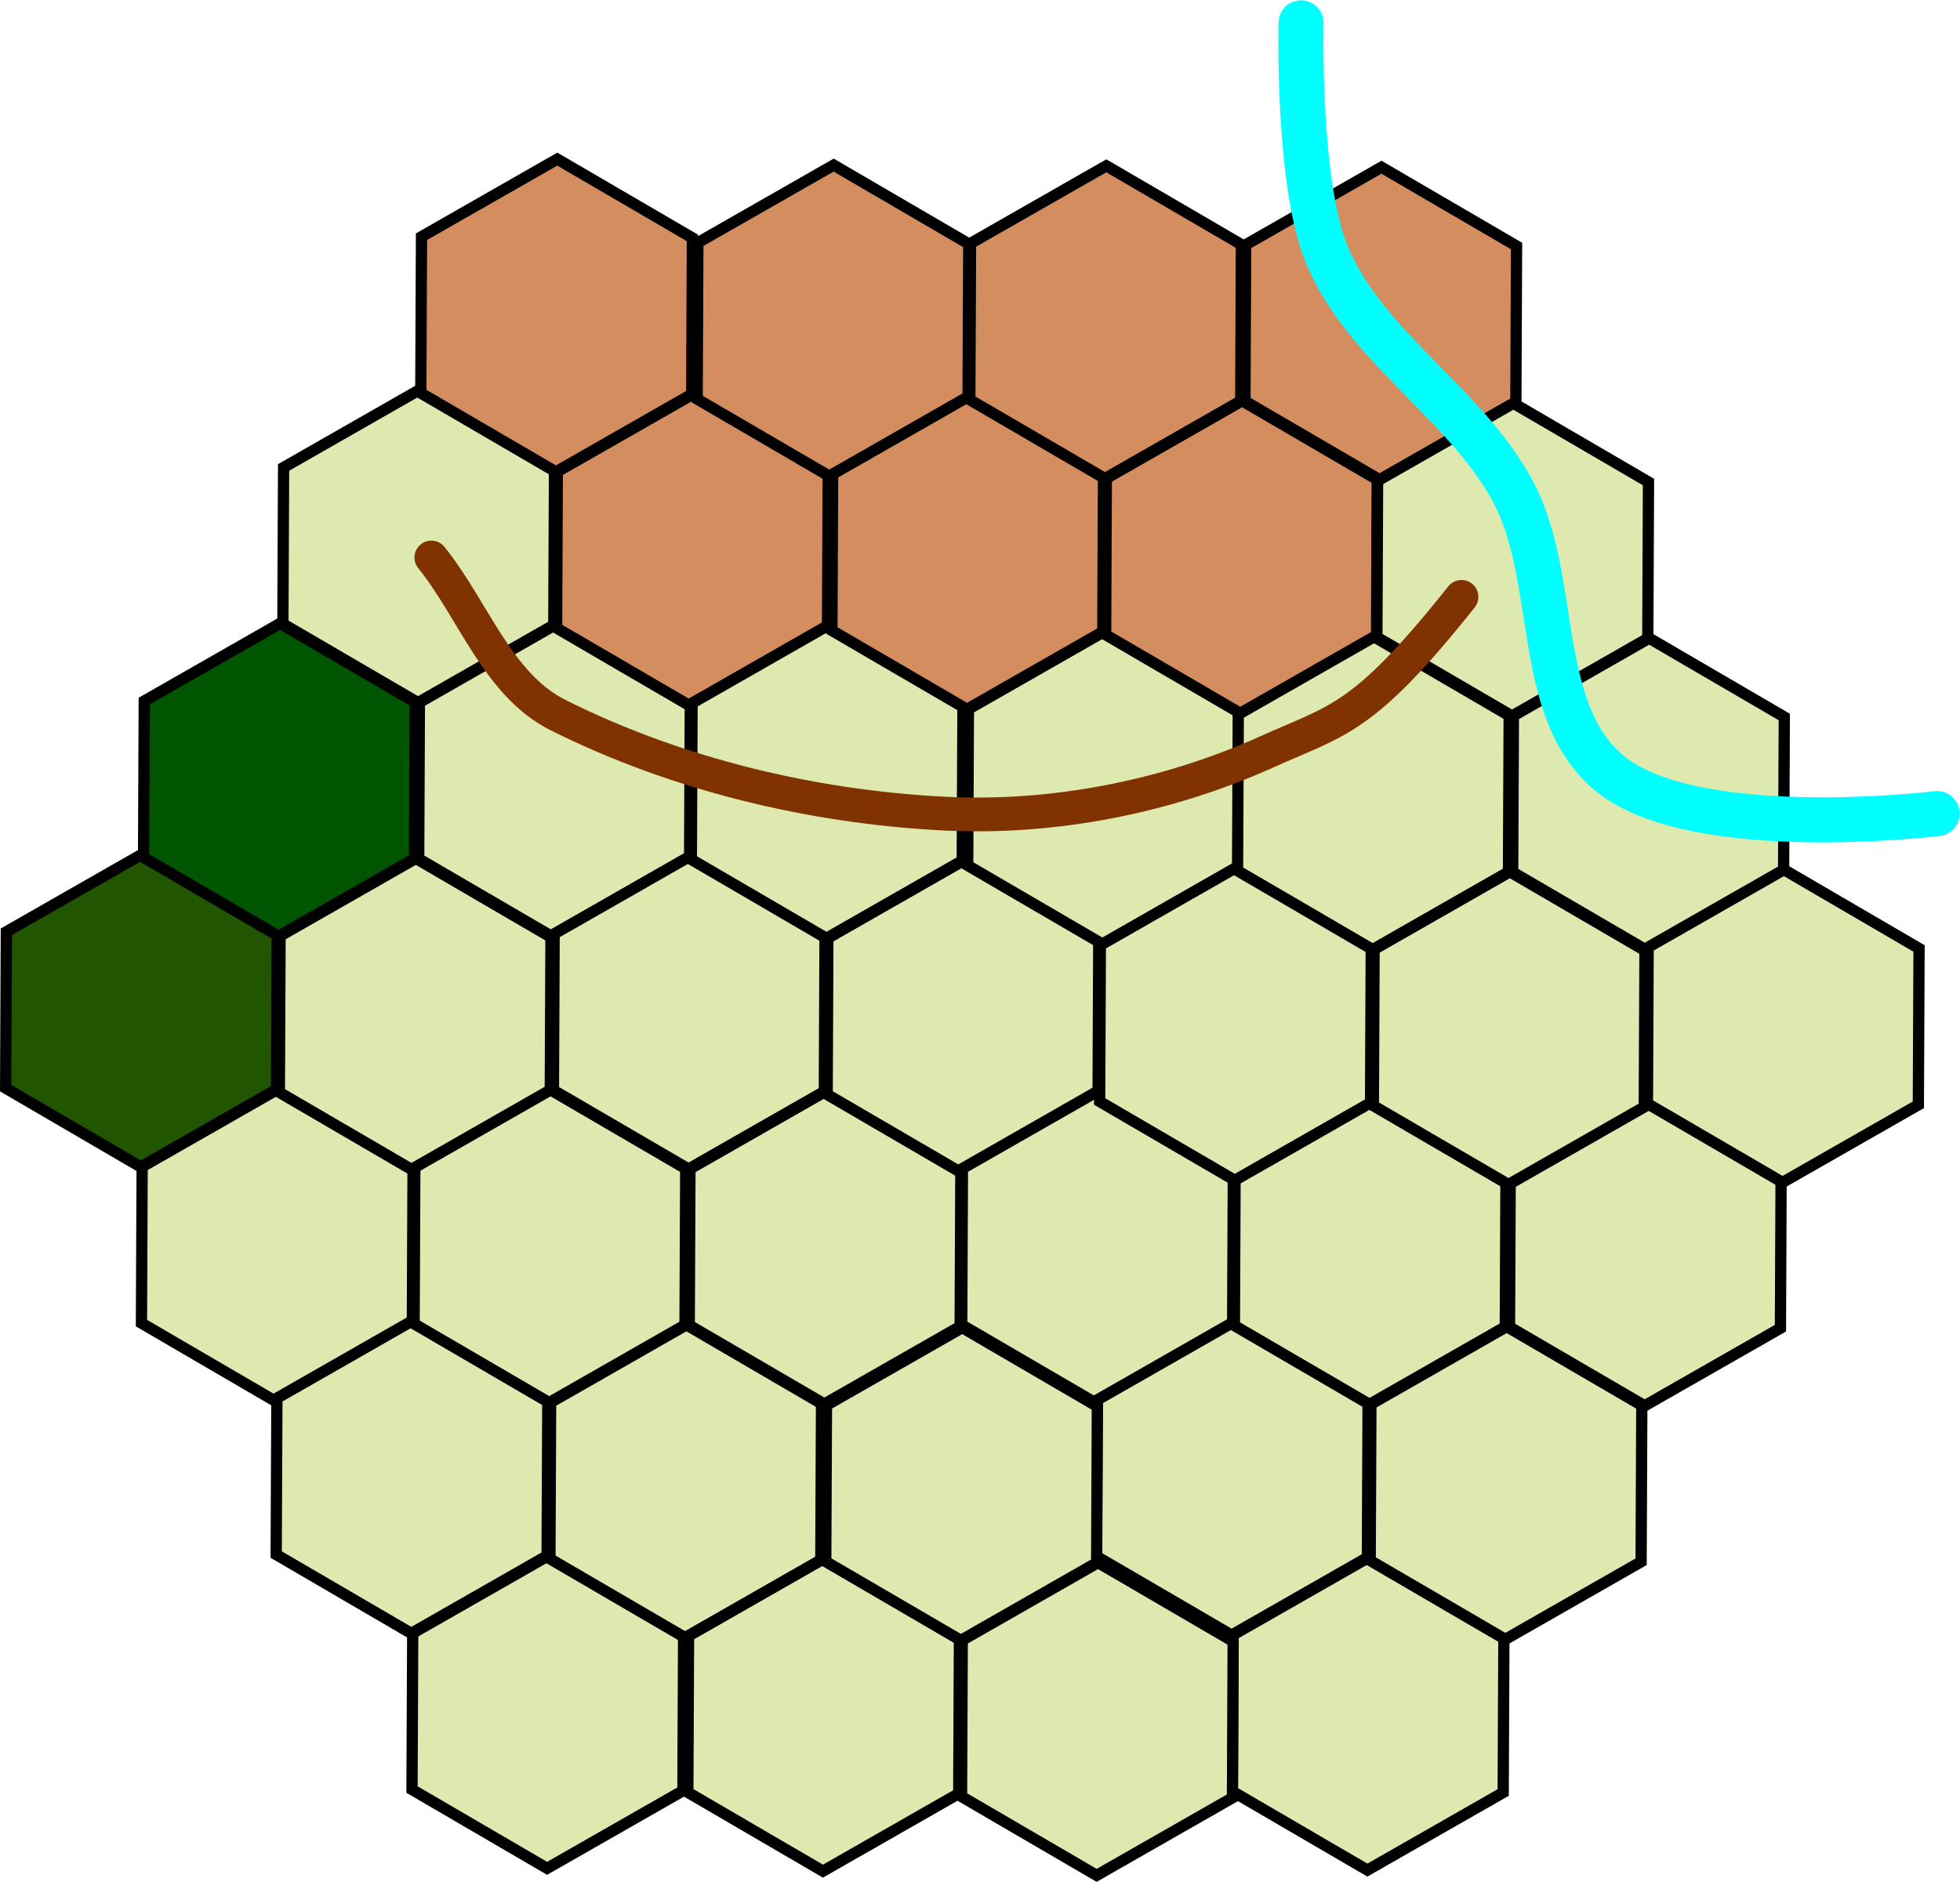
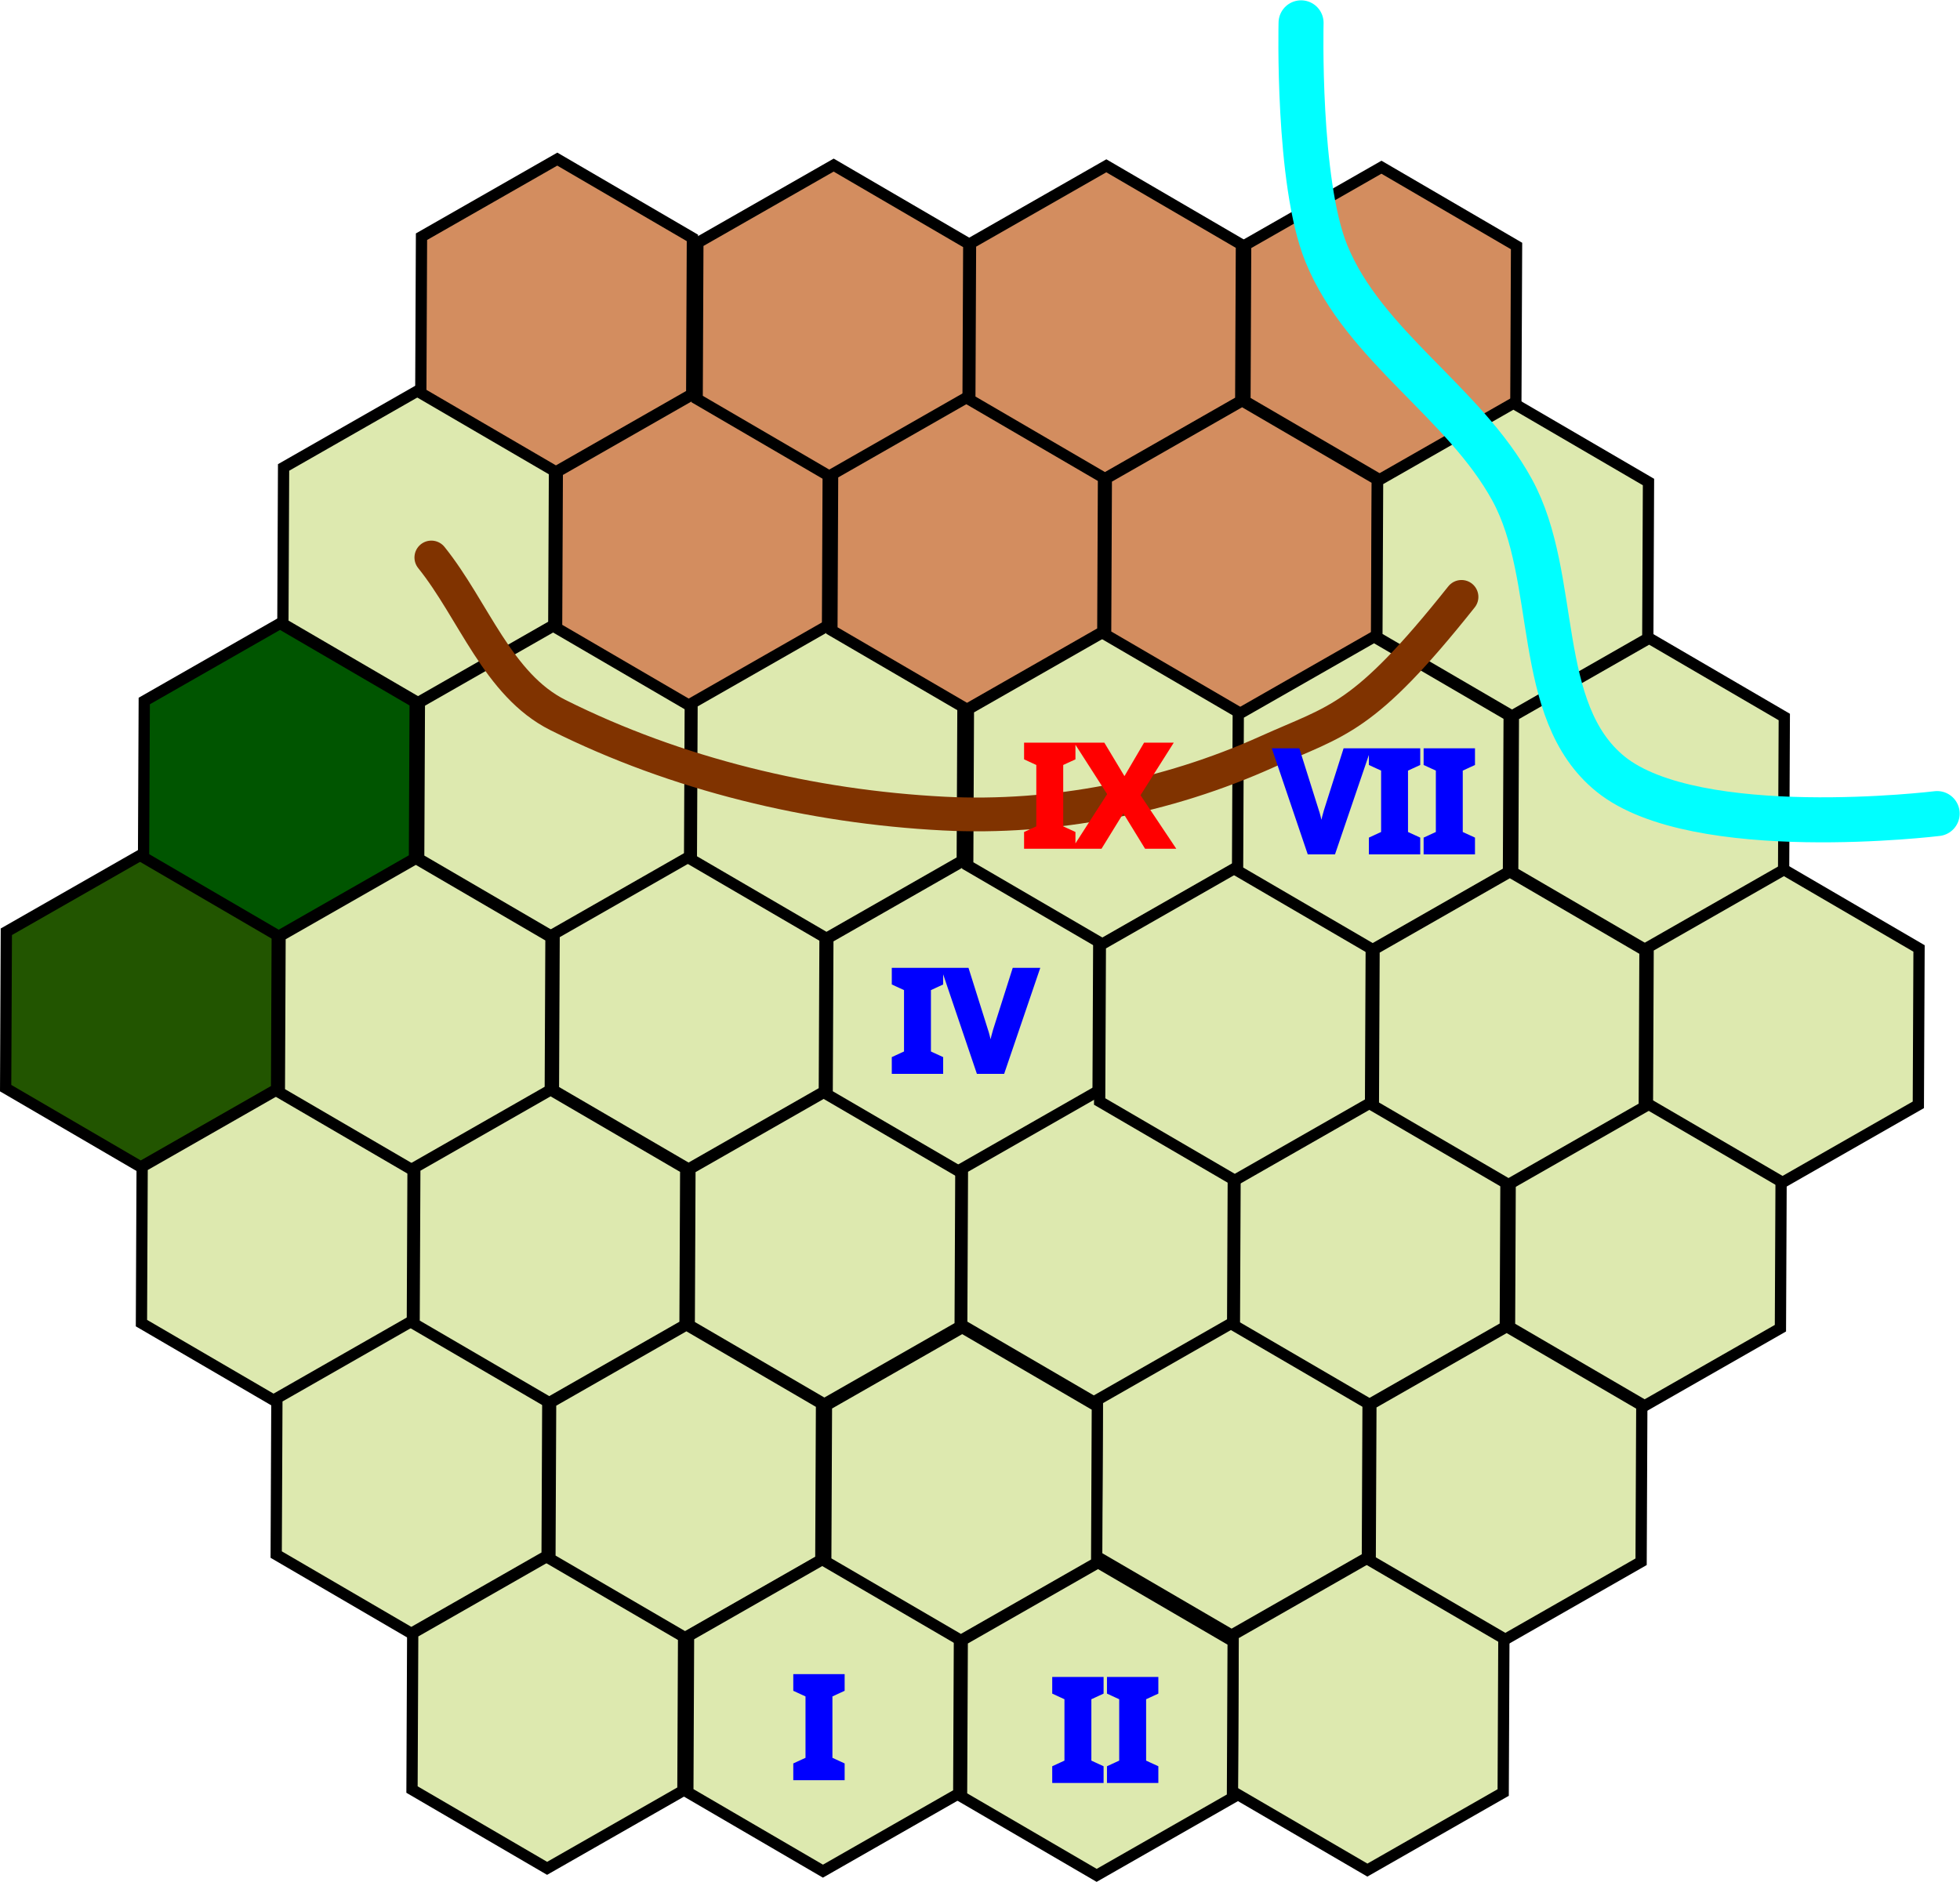
<svg xmlns="http://www.w3.org/2000/svg" width="98.265mm" height="94.367mm" viewBox="0 0 348.183 334.371" id="svg2" version="1.1">
  <defs id="defs4" />
  <g id="layer1" transform="translate(-305.8731,-213.3053)">
    <path style="fill:#225500;fill-opacity:1;fill-rule:evenodd;stroke:#000000;stroke-width:2;stroke-linecap:butt;stroke-linejoin:miter;stroke-miterlimit:4;stroke-dasharray:none;stroke-dashoffset:0" id="path4138" d="m 355,406.862 -24.124,13.785 -24,-14 0.124,-27.785 24.124,-13.785 24,14 z" />
    <path style="fill:#005500;fill-opacity:1;fill-rule:evenodd;stroke:#000000;stroke-width:2;stroke-linecap:butt;stroke-linejoin:miter;stroke-miterlimit:4;stroke-dasharray:none;stroke-dashoffset:0" id="path4138-3" d="m 379.5,365.862 -24.124,13.785 -24,-14 0.124,-27.785 24.124,-13.785 24,14 z" />
    <path style="fill:#dde9af;fill-opacity:1;fill-rule:evenodd;stroke:#000000;stroke-width:2;stroke-linecap:butt;stroke-linejoin:miter;stroke-miterlimit:4;stroke-dasharray:none;stroke-dashoffset:0" id="path4138-6" d="m 404.25,324.362 -24.124,13.785 -24,-14 0.124,-27.785 24.124,-13.785 24,14 z" />
    <path style="fill:#d38d5f;fill-opacity:1;fill-rule:evenodd;stroke:#000000;stroke-width:2;stroke-linecap:butt;stroke-linejoin:miter;stroke-miterlimit:4;stroke-dasharray:none;stroke-dashoffset:0" id="path4138-3-7" d="m 428.75,283.362 -24.124,13.785 -24,-14 0.124,-27.785 24.124,-13.785 24,14 z" />
    <path style="fill:#dde9af;fill-opacity:1;fill-rule:evenodd;stroke:#000000;stroke-width:2;stroke-linecap:butt;stroke-linejoin:miter;stroke-miterlimit:4;stroke-dasharray:none;stroke-dashoffset:0" id="path4138-5" d="m 379.125,448.612 -24.124,13.785 -24,-14 0.124,-27.785 24.124,-13.785 24,14 z" />
    <path style="fill:#dde9af;fill-opacity:1;fill-rule:evenodd;stroke:#000000;stroke-width:2;stroke-linecap:butt;stroke-linejoin:miter;stroke-miterlimit:4;stroke-dasharray:none;stroke-dashoffset:0" id="path4138-3-3" d="m 403.625,407.612 -24.124,13.785 -24,-14 0.124,-27.785 24.124,-13.785 24,14 z" />
    <path style="fill:#dde9af;fill-opacity:1;fill-rule:evenodd;stroke:#000000;stroke-width:2;stroke-linecap:butt;stroke-linejoin:miter;stroke-miterlimit:4;stroke-dasharray:none;stroke-dashoffset:0" id="path4138-6-5" d="m 428.375,366.112 -24.124,13.785 -24,-14 0.124,-27.785 24.124,-13.785 24,14 z" />
    <path style="fill:#d38d5f;fill-opacity:1;fill-rule:evenodd;stroke:#000000;stroke-width:2;stroke-linecap:butt;stroke-linejoin:miter;stroke-miterlimit:4;stroke-dasharray:none;stroke-dashoffset:0" id="path4138-3-7-6" d="m 452.875,325.112 -24.124,13.785 -24,-14 0.124,-27.785 24.124,-13.785 24,14 z" />
    <path style="fill:#dde9af;fill-opacity:1;fill-rule:evenodd;stroke:#000000;stroke-width:2;stroke-linecap:butt;stroke-linejoin:miter;stroke-miterlimit:4;stroke-dasharray:none;stroke-dashoffset:0" id="path4138-0" d="m 403.062,489.737 -24.124,13.785 -24,-14 0.124,-27.785 24.124,-13.785 24,14 z" />
    <path style="fill:#dde9af;fill-opacity:1;fill-rule:evenodd;stroke:#000000;stroke-width:2;stroke-linecap:butt;stroke-linejoin:miter;stroke-miterlimit:4;stroke-dasharray:none;stroke-dashoffset:0" id="path4138-3-2" d="m 427.562,448.737 -24.124,13.785 -24,-14 0.124,-27.785 24.124,-13.785 24,14 z" />
    <path style="fill:#dde9af;fill-opacity:1;fill-rule:evenodd;stroke:#000000;stroke-width:2;stroke-linecap:butt;stroke-linejoin:miter;stroke-miterlimit:4;stroke-dasharray:none;stroke-dashoffset:0" id="path4138-6-3" d="m 452.312,407.237 -24.124,13.785 -24,-14 0.124,-27.785 24.124,-13.785 24,14 z" />
    <path style="fill:#dde9af;fill-opacity:1;fill-rule:evenodd;stroke:#000000;stroke-width:2;stroke-linecap:butt;stroke-linejoin:miter;stroke-miterlimit:4;stroke-dasharray:none;stroke-dashoffset:0" id="path4138-3-7-7" d="m 476.812,366.237 -24.124,13.785 -24,-14 0.124,-27.785 24.124,-13.785 24,14 z" />
    <path style="fill:#dde9af;fill-opacity:1;fill-rule:evenodd;stroke:#000000;stroke-width:2;stroke-linecap:butt;stroke-linejoin:miter;stroke-miterlimit:4;stroke-dasharray:none;stroke-dashoffset:0" id="path4138-5-5" d="m 427.188,531.487 -24.124,13.785 -24,-14 0.124,-27.785 24.124,-13.785 24,14 z" />
    <path style="fill:#dde9af;fill-opacity:1;fill-rule:evenodd;stroke:#000000;stroke-width:2;stroke-linecap:butt;stroke-linejoin:miter;stroke-miterlimit:4;stroke-dasharray:none;stroke-dashoffset:0" id="path4138-3-3-9" d="m 451.688,490.487 -24.124,13.785 -24,-14 0.124,-27.785 24.124,-13.785 24,14 z" />
    <path style="fill:#dde9af;fill-opacity:1;fill-rule:evenodd;stroke:#000000;stroke-width:2;stroke-linecap:butt;stroke-linejoin:miter;stroke-miterlimit:4;stroke-dasharray:none;stroke-dashoffset:0" id="path4138-6-5-2" d="m 476.438,448.987 -24.124,13.785 -24,-14 0.124,-27.785 24.124,-13.785 24,14 z" />
    <path style="fill:#dde9af;fill-opacity:1;fill-rule:evenodd;stroke:#000000;stroke-width:2;stroke-linecap:butt;stroke-linejoin:miter;stroke-miterlimit:4;stroke-dasharray:none;stroke-dashoffset:0" id="path4138-3-7-6-2" d="m 500.938,407.987 -24.124,13.785 -24,-14 0.124,-27.785 24.124,-13.785 24,14 z" />
    <path style="fill:#d38d5f;fill-opacity:1;fill-rule:evenodd;stroke:#000000;stroke-width:2;stroke-linecap:butt;stroke-linejoin:miter;stroke-miterlimit:4;stroke-dasharray:none;stroke-dashoffset:0" id="path4138-5-8" d="m 477.844,284.425 -24.124,13.785 -24,-14 0.124,-27.785 24.124,-13.785 24,14 z" />
    <path style="fill:#d38d5f;fill-opacity:1;fill-rule:evenodd;stroke:#000000;stroke-width:2;stroke-linecap:butt;stroke-linejoin:miter;stroke-miterlimit:4;stroke-dasharray:none;stroke-dashoffset:0" id="path4138-0-9" d="m 501.781,325.55 -24.124,13.785 -24,-14 0.124,-27.785 24.124,-13.785 24,14 z" />
    <path style="fill:#d38d5f;fill-opacity:1;fill-rule:evenodd;stroke:#000000;stroke-width:2;stroke-linecap:butt;stroke-linejoin:miter;stroke-miterlimit:4;stroke-dasharray:none;stroke-dashoffset:0" id="path4138-3-2-7" d="m 526.281,284.55 -24.124,13.785 -24,-14 0.124,-27.785 24.124,-13.785 24,14 z" />
    <path style="fill:#dde9af;fill-opacity:1;fill-rule:evenodd;stroke:#000000;stroke-width:2;stroke-linecap:butt;stroke-linejoin:miter;stroke-miterlimit:4;stroke-dasharray:none;stroke-dashoffset:0" id="path4138-5-5-3" d="m 525.906,367.3 -24.124,13.785 -24,-14 0.124,-27.785 24.124,-13.785 24,14 z" />
    <path style="fill:#d38d5f;fill-opacity:1;fill-rule:evenodd;stroke:#000000;stroke-width:2;stroke-linecap:butt;stroke-linejoin:miter;stroke-miterlimit:4;stroke-dasharray:none;stroke-dashoffset:0" id="path4138-3-3-9-6" d="m 550.406,326.3 -24.124,13.785 -24,-14 0.124,-27.785 24.124,-13.785 24,14 z" />
    <path style="fill:#d38d5f;fill-opacity:1;fill-rule:evenodd;stroke:#000000;stroke-width:2;stroke-linecap:butt;stroke-linejoin:miter;stroke-miterlimit:4;stroke-dasharray:none;stroke-dashoffset:0" id="path4138-6-5-2-1" d="m 575.156,284.8 -24.124,13.785 -24,-14 0.124,-27.785 24.124,-13.785 24,14 z" />
    <path style="fill:#dde9af;fill-opacity:1;fill-rule:evenodd;stroke:#000000;stroke-width:2;stroke-linecap:butt;stroke-linejoin:miter;stroke-miterlimit:4;stroke-dasharray:none;stroke-dashoffset:0" id="path4138-5-2" d="m 524.844,448.925 -24.124,13.785 -24,-14 0.124,-27.785 24.124,-13.785 24,14 z" />
    <path style="fill:#dde9af;fill-opacity:1;fill-rule:evenodd;stroke:#000000;stroke-width:2;stroke-linecap:butt;stroke-linejoin:miter;stroke-miterlimit:4;stroke-dasharray:none;stroke-dashoffset:0" id="path4138-0-93" d="m 548.781,490.05 -24.124,13.785 -24,-14 0.124,-27.785 24.124,-13.785 24,14 z" />
    <path style="fill:#dde9af;fill-opacity:1;fill-rule:evenodd;stroke:#000000;stroke-width:2;stroke-linecap:butt;stroke-linejoin:miter;stroke-miterlimit:4;stroke-dasharray:none;stroke-dashoffset:0" id="path4138-3-2-1" d="m 573.281,449.05 -24.124,13.785 -24,-14 0.124,-27.785 24.124,-13.785 24,14 z" />
    <path style="fill:#dde9af;fill-opacity:1;fill-rule:evenodd;stroke:#000000;stroke-width:2;stroke-linecap:butt;stroke-linejoin:miter;stroke-miterlimit:4;stroke-dasharray:none;stroke-dashoffset:0" id="path4138-5-5-9" d="m 572.906,531.8 -24.124,13.785 -24,-14 0.124,-27.785 24.124,-13.785 24,14 z" />
    <path style="fill:#dde9af;fill-opacity:1;fill-rule:evenodd;stroke:#000000;stroke-width:2;stroke-linecap:butt;stroke-linejoin:miter;stroke-miterlimit:4;stroke-dasharray:none;stroke-dashoffset:0" id="path4138-3-3-9-4" d="m 597.406,490.8 -24.124,13.785 -24,-14 0.124,-27.785 24.124,-13.785 24,14 z" />
    <path style="fill:#dde9af;fill-opacity:1;fill-rule:evenodd;stroke:#000000;stroke-width:2;stroke-linecap:butt;stroke-linejoin:miter;stroke-miterlimit:4;stroke-dasharray:none;stroke-dashoffset:0" id="path4138-6-5-2-7" d="m 622.156,449.3 -24.124,13.785 -24,-14 0.124,-27.785 24.124,-13.785 24,14 z" />
    <path style="fill:#dde9af;fill-opacity:1;fill-rule:evenodd;stroke:#000000;stroke-width:2;stroke-linecap:butt;stroke-linejoin:miter;stroke-miterlimit:4;stroke-dasharray:none;stroke-dashoffset:0" id="path4138-6-0" d="m 476.188,531.987 -24.124,13.785 -24,-14 0.124,-27.785 24.124,-13.785 24,14 z" />
    <path style="fill:#dde9af;fill-opacity:1;fill-rule:evenodd;stroke:#000000;stroke-width:2;stroke-linecap:butt;stroke-linejoin:miter;stroke-miterlimit:4;stroke-dasharray:none;stroke-dashoffset:0" id="path4138-3-7-3" d="m 500.688,490.987 -24.124,13.785 -24,-14 0.124,-27.785 24.124,-13.785 24,14 z" />
    <path style="fill:#dde9af;fill-opacity:1;fill-rule:evenodd;stroke:#000000;stroke-width:2;stroke-linecap:butt;stroke-linejoin:miter;stroke-miterlimit:4;stroke-dasharray:none;stroke-dashoffset:0" id="path4138-3-7-6-6" d="m 524.812,532.737 -24.124,13.785 -24,-14 0.124,-27.785 24.124,-13.785 24,14 z" />
    <path style="fill:#dde9af;fill-opacity:1;fill-rule:evenodd;stroke:#000000;stroke-width:2;stroke-linecap:butt;stroke-linejoin:miter;stroke-miterlimit:4;stroke-dasharray:none;stroke-dashoffset:0" id="path4138-1-5" d="m 549.344,409.237 -24.124,13.785 -24,-14 0.124,-27.785 24.124,-13.785 24,14 z" />
    <path style="fill:#dde9af;fill-opacity:1;fill-rule:evenodd;stroke:#000000;stroke-width:2;stroke-linecap:butt;stroke-linejoin:miter;stroke-miterlimit:4;stroke-dasharray:none;stroke-dashoffset:0" id="path4138-3-0-4" d="m 573.844,368.237 -24.124,13.785 -24,-14 0.124,-27.785 24.124,-13.785 24,14 z" />
    <path style="fill:#dde9af;fill-opacity:1;fill-rule:evenodd;stroke:#000000;stroke-width:2;stroke-linecap:butt;stroke-linejoin:miter;stroke-miterlimit:4;stroke-dasharray:none;stroke-dashoffset:0" id="path4138-6-6-7" d="m 598.594,326.737 -24.124,13.785 -24,-14 0.124,-27.785 24.124,-13.785 24,14 z" />
    <path style="fill:#dde9af;fill-opacity:1;fill-rule:evenodd;stroke:#000000;stroke-width:2;stroke-linecap:butt;stroke-linejoin:miter;stroke-miterlimit:4;stroke-dasharray:none;stroke-dashoffset:0" id="path4138-3-3-3-6" d="m 597.969,409.987 -24.124,13.785 -24,-14 0.124,-27.785 24.124,-13.785 24,14 z" />
    <path style="fill:#dde9af;fill-opacity:1;fill-rule:evenodd;stroke:#000000;stroke-width:2;stroke-linecap:butt;stroke-linejoin:miter;stroke-miterlimit:4;stroke-dasharray:none;stroke-dashoffset:0" id="path4138-6-5-20-5" d="m 622.719,368.487 -24.124,13.785 -24,-14 0.124,-27.785 24.124,-13.785 24,14 z" />
    <path style="fill:#dde9af;fill-opacity:1;fill-rule:evenodd;stroke:#000000;stroke-width:2;stroke-linecap:butt;stroke-linejoin:miter;stroke-miterlimit:4;stroke-dasharray:none;stroke-dashoffset:0" id="path4138-6-3-5-6" d="m 646.656,409.612 -24.124,13.785 -24,-14 0.124,-27.785 24.124,-13.785 24,14 z" />
    <path style="fill:none;fill-rule:evenodd;stroke:#00ffff;stroke-width:8;stroke-linecap:round;stroke-linejoin:round;stroke-miterlimit:4;stroke-dasharray:none;stroke-opacity:1" d="m 650,357.862 c 0,0 -42.841,5.225 -58,-7 -13.868,-11.184 -8.962,-34.864 -17.5,-50.5 -8.532,-15.627 -26.27,-25.517 -33,-42 -5.197,-12.729 -4.5,-41 -4.5,-41" id="path4443" />
    <path style="fill:none;fill-rule:evenodd;stroke:#803300;stroke-width:6;stroke-linecap:round;stroke-linejoin:round;stroke-miterlimit:4;stroke-dasharray:none;stroke-opacity:1" d="m 382.5,312.362 c 7.5,9.333 11.791,22.645 22.5,28 21.079,10.539 44.965,16.286 68.5,17.5 19.488,1.005 39.714,-2.971 57.5,-11 12.572,-5.675 17,-5.5 34.5,-27.5" id="path4449" />
  </g>
  <g id="layer2">
-     <flowRoot xml:space="preserve" id="flowRoot4452-9" style="font-style:normal;font-variant:normal;font-weight:bold;font-stretch:normal;font-size:25px;line-height:125%;font-family:FreeSerif;-inkscape-font-specification:'FreeSerif Bold';letter-spacing:0px;word-spacing:0px;fill:#ff0000;fill-opacity:1;stroke:#ff0000;stroke-width:1px;stroke-linecap:butt;stroke-linejoin:miter;stroke-opacity:1" transform="translate(327.625,-61.48737)">
-       <flowRegion id="flowRegion4454-9">
-         <rect id="rect4456-45" width="31.5" height="29" x="-146" y="186.871" style="font-style:normal;font-variant:normal;font-weight:bold;font-stretch:normal;font-size:25px;font-family:FreeSerif;-inkscape-font-specification:'FreeSerif Bold';fill:#ff0000;stroke:#ff0000" />
-       </flowRegion>
-       <flowPara id="flowPara4458-1">IX</flowPara>
-     </flowRoot>
-     <flowRoot xml:space="preserve" id="flowRoot4452-0-8" style="font-style:normal;font-variant:normal;font-weight:bold;font-stretch:normal;font-size:25px;line-height:125%;font-family:FreeSerif;-inkscape-font-specification:'FreeSerif Bold';letter-spacing:0px;word-spacing:0px;fill:#0000ff;fill-opacity:1;stroke:#0000ff;stroke-width:1px;stroke-linecap:butt;stroke-linejoin:miter;stroke-opacity:1" transform="translate(304.125,-21.48737)">
-       <flowRegion id="flowRegion4454-3-7">
-         <rect id="rect4456-7-4" width="31.5" height="29" x="-146" y="186.871" style="font-style:normal;font-variant:normal;font-weight:bold;font-stretch:normal;font-size:25px;font-family:FreeSerif;-inkscape-font-specification:'FreeSerif Bold';fill:#0000ff;stroke:#0000ff" />
-       </flowRegion>
-       <flowPara id="flowPara4458-8-1">IV</flowPara>
-     </flowRoot>
-     <flowRoot xml:space="preserve" id="flowRoot4452-0-8-8" style="font-style:normal;font-variant:normal;font-weight:bold;font-stretch:normal;font-size:25px;line-height:125%;font-family:FreeSerif;-inkscape-font-specification:'FreeSerif Bold';letter-spacing:0px;word-spacing:0px;fill:#0000ff;fill-opacity:1;stroke:#0000ff;stroke-width:1px;stroke-linecap:butt;stroke-linejoin:miter;stroke-opacity:1" transform="translate(372.625,-60.48737)">
-       <flowRegion id="flowRegion4454-3-7-5">
-         <rect id="rect4456-7-4-8" width="41.5" height="29.5" x="-146" y="186.871" style="font-style:normal;font-variant:normal;font-weight:bold;font-stretch:normal;font-size:25px;font-family:FreeSerif;-inkscape-font-specification:'FreeSerif Bold';fill:#0000ff;stroke:#0000ff" />
-       </flowRegion>
-       <flowPara id="flowPara4458-8-1-4">VII</flowPara>
-     </flowRoot>
-     <flowRoot xml:space="preserve" id="flowRoot4452-0-8-3" style="font-style:normal;font-variant:normal;font-weight:bold;font-stretch:normal;font-size:25px;line-height:125%;font-family:FreeSerif;-inkscape-font-specification:'FreeSerif Bold';letter-spacing:0px;word-spacing:0px;fill:#0000ff;fill-opacity:1;stroke:#0000ff;stroke-width:1px;stroke-linecap:butt;stroke-linejoin:miter;stroke-opacity:1" transform="translate(286.625,104.0126)">
-       <flowRegion id="flowRegion4454-3-7-7">
-         <rect id="rect4456-7-4-1" width="31.5" height="29" x="-146" y="186.871" style="font-style:normal;font-variant:normal;font-weight:bold;font-stretch:normal;font-size:25px;font-family:FreeSerif;-inkscape-font-specification:'FreeSerif Bold';fill:#0000ff;stroke:#0000ff" />
-       </flowRegion>
-       <flowPara id="flowPara4458-8-1-3">I</flowPara>
-     </flowRoot>
-     <flowRoot xml:space="preserve" id="flowRoot4452-0-8-93" style="font-style:normal;font-variant:normal;font-weight:bold;font-stretch:normal;font-size:25px;line-height:125%;font-family:FreeSerif;-inkscape-font-specification:'FreeSerif Bold';letter-spacing:0px;word-spacing:0px;fill:#0000ff;fill-opacity:1;stroke:#0000ff;stroke-width:1px;stroke-linecap:butt;stroke-linejoin:miter;stroke-opacity:1" transform="translate(332.625,104.5126)">
-       <flowRegion id="flowRegion4454-3-7-2">
-         <rect id="rect4456-7-4-4" width="31.5" height="29" x="-146" y="186.871" style="font-style:normal;font-variant:normal;font-weight:bold;font-stretch:normal;font-size:25px;font-family:FreeSerif;-inkscape-font-specification:'FreeSerif Bold';fill:#0000ff;stroke:#0000ff" />
-       </flowRegion>
-       <flowPara id="flowPara4458-8-1-37">II</flowPara>
-       <flowPara id="flowPara4721" />
-     </flowRoot>
+     <text xml:space="preserve" style="font-style:normal;font-variant:normal;font-weight:bold;font-stretch:normal;font-size:25px;line-height:125%;font-family:sans-serif;-inkscape-font-specification:'sans-serif Bold';letter-spacing:0px;word-spacing:0px;fill:#ff0000;fill-opacity:1;stroke:#ff0000;stroke-width:1px;stroke-linecap:butt;stroke-linejoin:miter;stroke-opacity:1" x="181.625" y="150.302" id="text4194">
+       <tspan x="181.625" y="150.302" id="tspan4196">
+         <tspan x="181.625" y="150.302" id="tspan4198">IX</tspan>
+       </tspan>
+     </text>
+     <text xml:space="preserve" style="font-style:normal;font-variant:normal;font-weight:bold;font-stretch:normal;font-size:25px;line-height:125%;font-family:sans-serif;-inkscape-font-specification:'sans-serif Bold';letter-spacing:0px;word-spacing:0px;fill:#0000ff;fill-opacity:1;stroke:#0000ff;stroke-width:1px;stroke-linecap:butt;stroke-linejoin:miter;stroke-opacity:1" x="158.125" y="190.302" id="text4200">
+       <tspan x="158.125" y="190.302" id="tspan4202">
+         <tspan x="158.125" y="190.302" id="tspan4204">IV</tspan>
+       </tspan>
+     </text>
+     <text xml:space="preserve" style="font-style:normal;font-variant:normal;font-weight:bold;font-stretch:normal;font-size:25px;line-height:125%;font-family:sans-serif;-inkscape-font-specification:'sans-serif Bold';letter-spacing:0px;word-spacing:0px;fill:#0000ff;fill-opacity:1;stroke:#0000ff;stroke-width:1px;stroke-linecap:butt;stroke-linejoin:miter;stroke-opacity:1" x="226.625" y="151.302" id="text4206">
+       <tspan x="226.625" y="151.302" id="tspan4208">
+         <tspan x="226.625" y="151.302" id="tspan4210">VII</tspan>
+       </tspan>
+     </text>
+     <text xml:space="preserve" style="font-style:normal;font-variant:normal;font-weight:bold;font-stretch:normal;font-size:25px;line-height:125%;font-family:sans-serif;-inkscape-font-specification:'sans-serif Bold';letter-spacing:0px;word-spacing:0px;fill:#0000ff;fill-opacity:1;stroke:#0000ff;stroke-width:1px;stroke-linecap:butt;stroke-linejoin:miter;stroke-opacity:1" x="140.625" y="315.802" id="text4212">
+       <tspan x="140.625" y="315.802" id="tspan4214">
+         <tspan x="140.625" y="315.802" id="tspan4216">I</tspan>
+       </tspan>
+     </text>
+     <text xml:space="preserve" style="font-style:normal;font-variant:normal;font-weight:bold;font-stretch:normal;font-size:25px;line-height:125%;font-family:sans-serif;-inkscape-font-specification:'sans-serif Bold';letter-spacing:0px;word-spacing:0px;fill:#0000ff;fill-opacity:1;stroke:#0000ff;stroke-width:1px;stroke-linecap:butt;stroke-linejoin:miter;stroke-opacity:1" x="186.625" y="316.302" id="text4218">
+       <tspan x="186.625" y="316.302" id="tspan4220">
+         <tspan x="186.625" y="316.302" id="tspan4222">II</tspan>
+         <tspan dx="0" x="205.277" y="316.302" id="tspan4224" />
+       </tspan>
+     </text>
  </g>
</svg>
